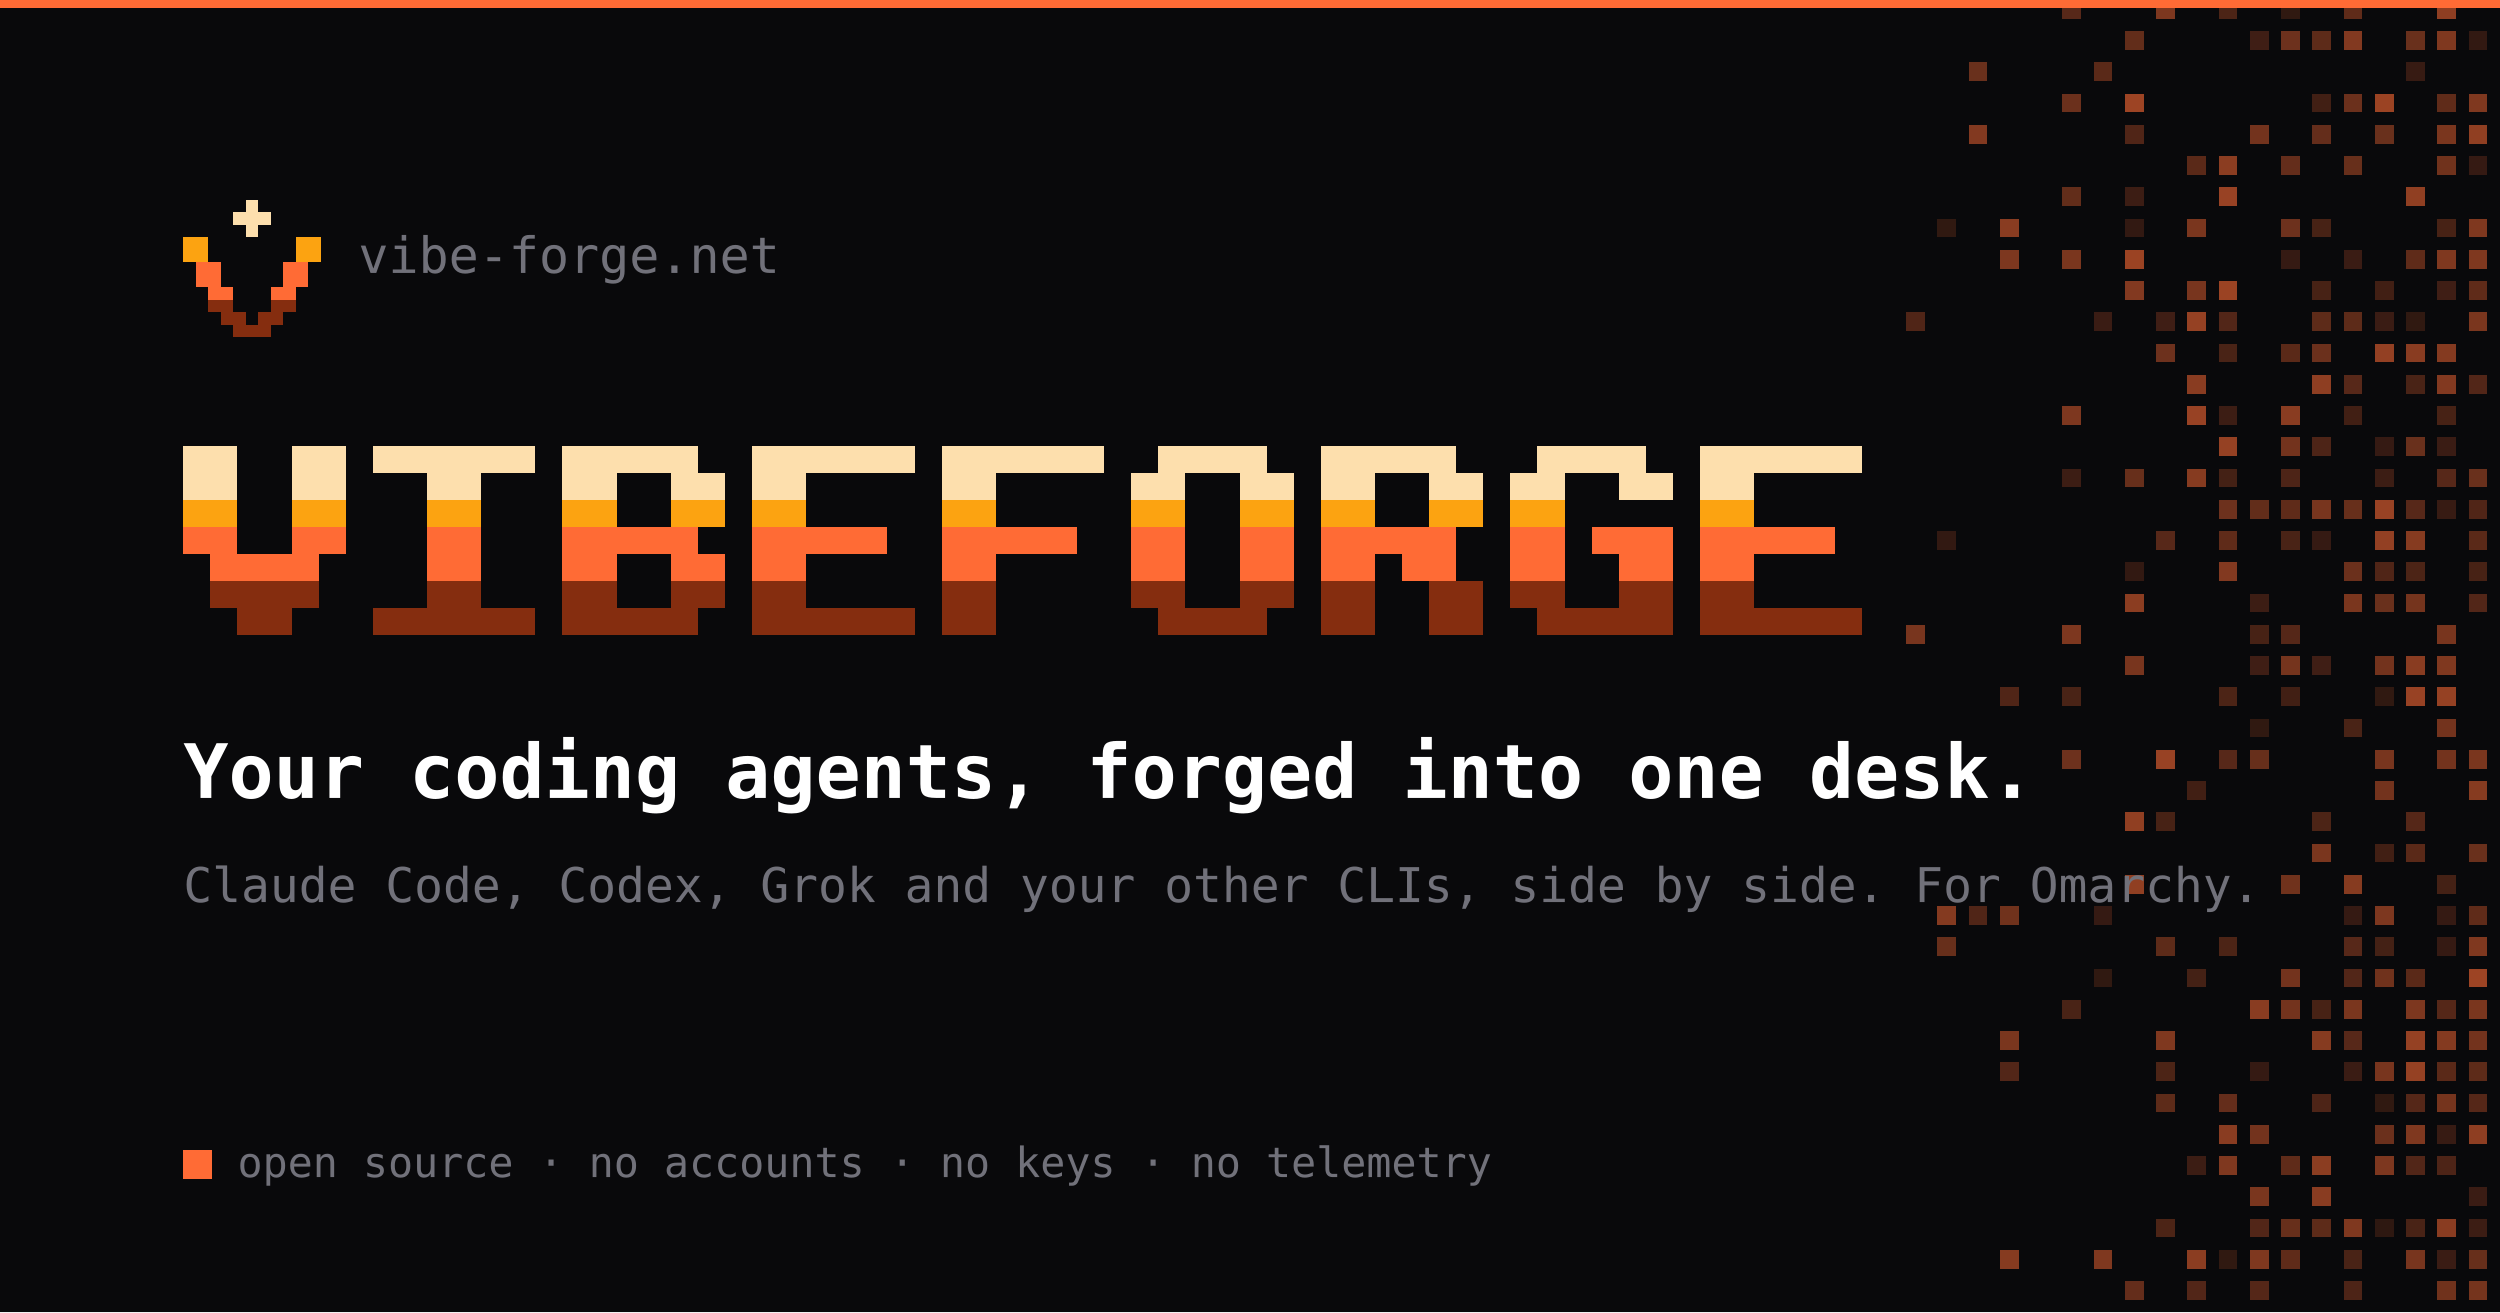
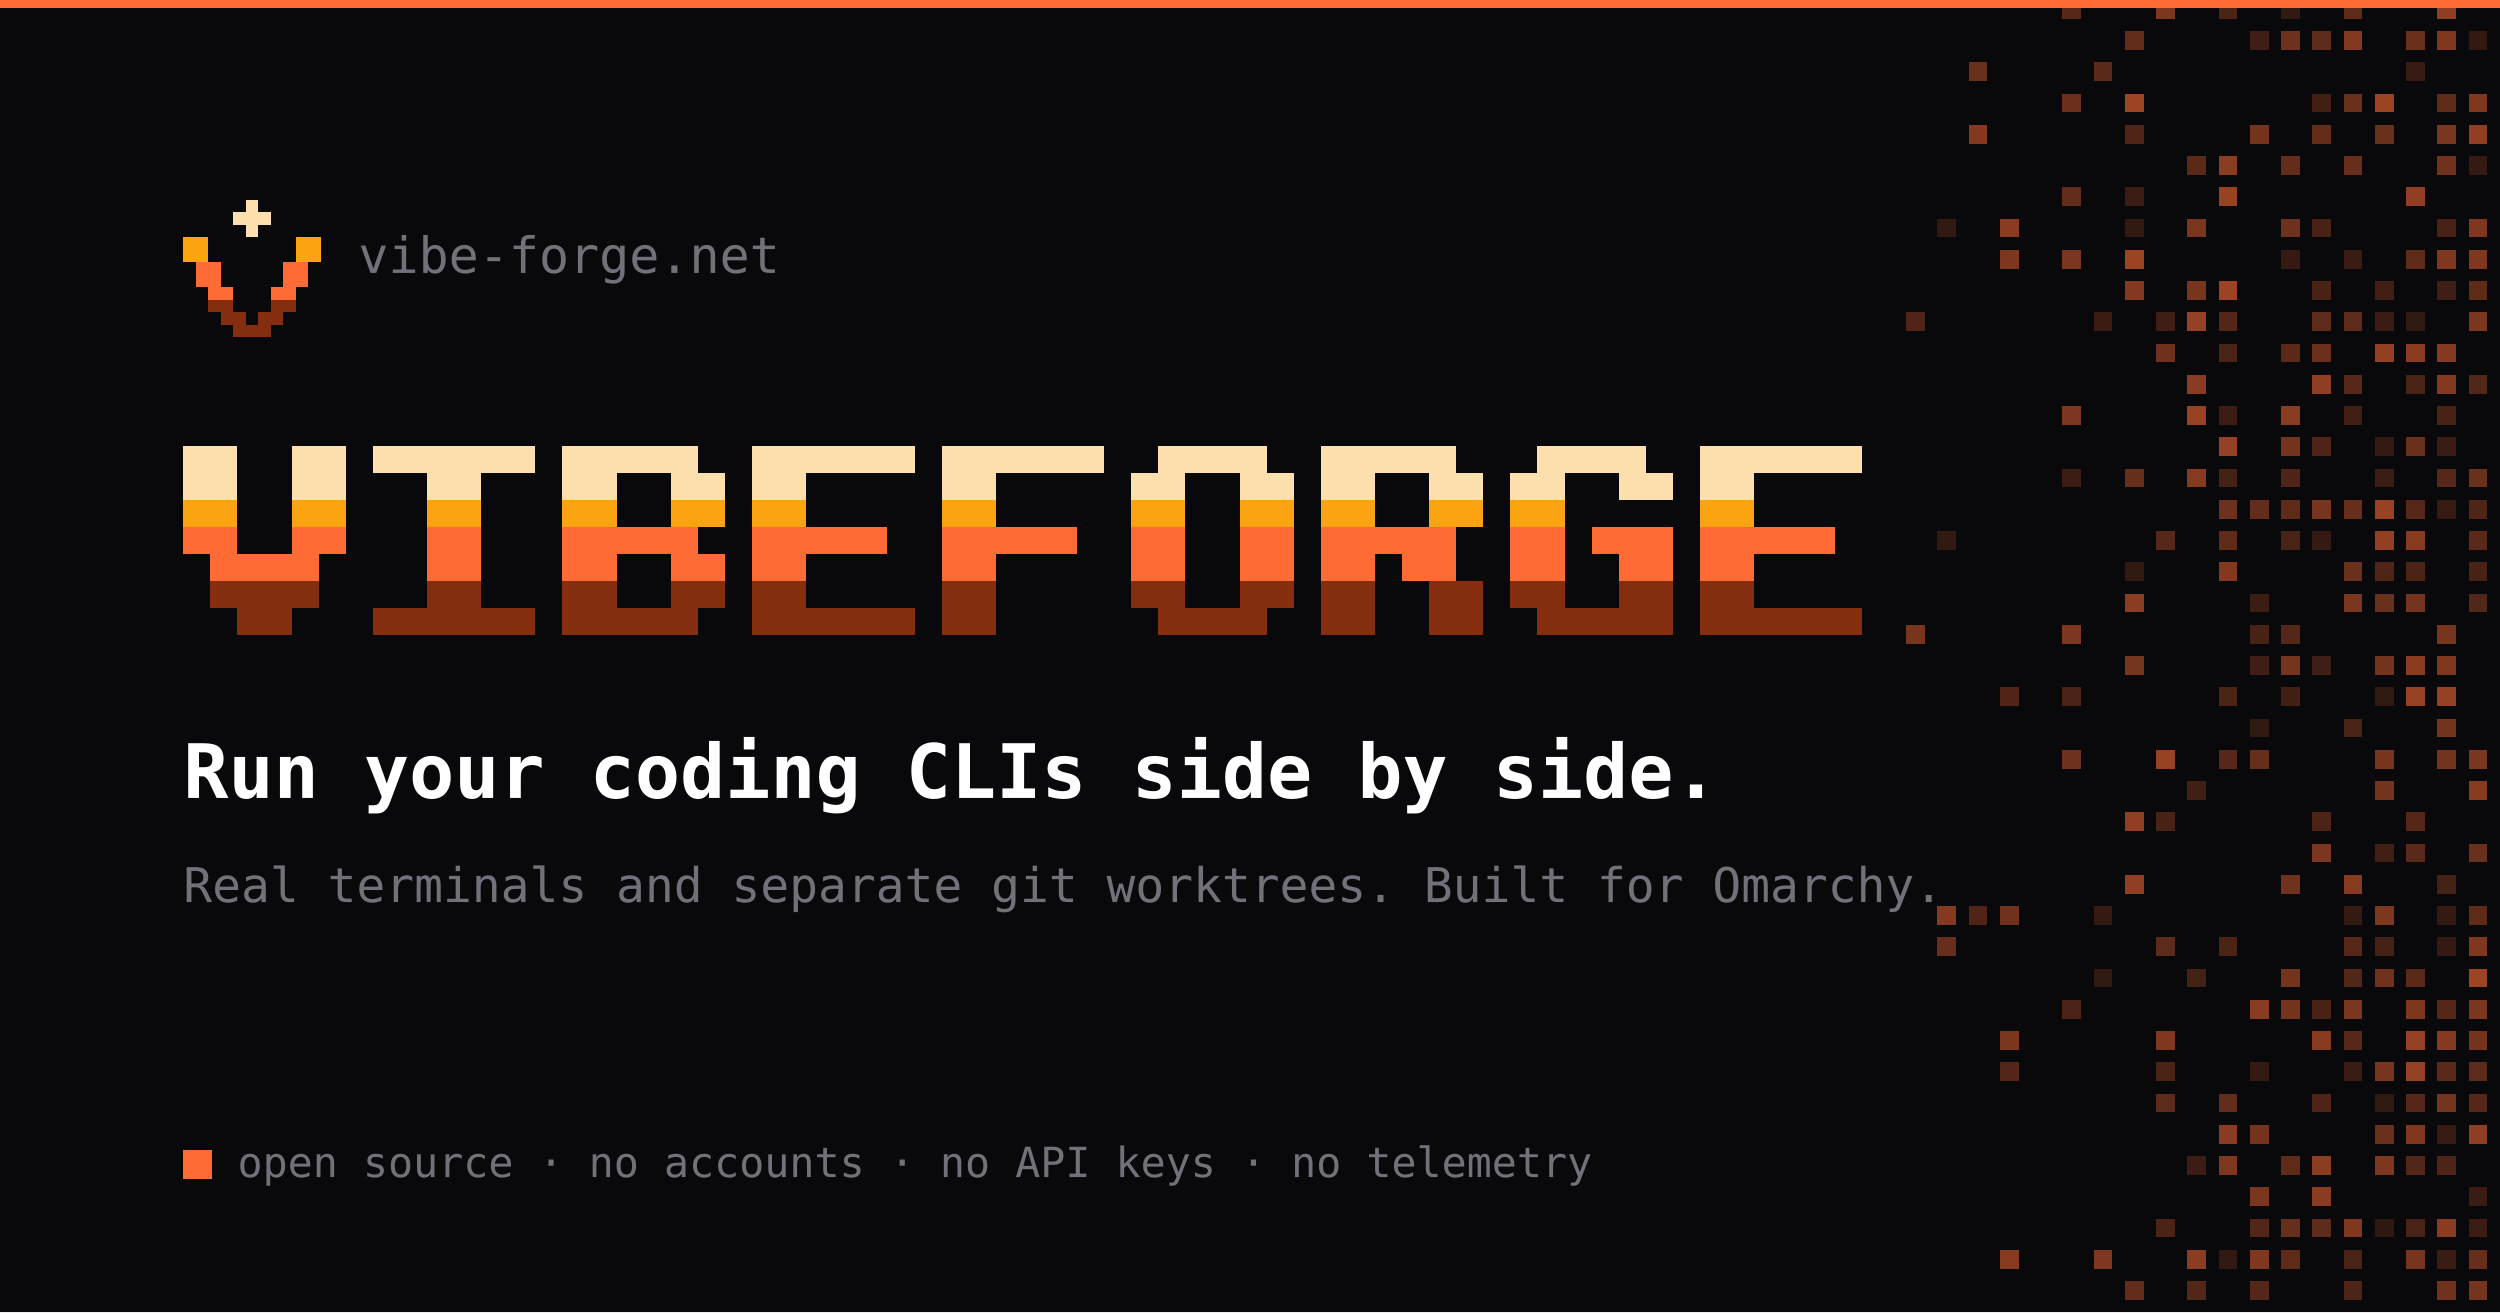
<svg xmlns="http://www.w3.org/2000/svg" width="1200" height="630" viewBox="0 0 1200 630" shape-rendering="crispEdges">
  <rect width="1200" height="630" fill="#09090b" />
  <rect x="990" y="0" width="9" height="9" fill="#ff6b35" opacity="0.32" />
  <rect x="1035" y="0" width="9" height="9" fill="#ff6b35" opacity="0.47" />
  <rect x="1065" y="0" width="9" height="9" fill="#ff6b35" opacity="0.27" />
  <rect x="1095" y="0" width="9" height="9" fill="#ff6b35" opacity="0.16" />
  <rect x="1125" y="0" width="9" height="9" fill="#ff6b35" opacity="0.35" />
  <rect x="1170" y="0" width="9" height="9" fill="#ff6b35" opacity="0.54" />
  <rect x="1020" y="15" width="9" height="9" fill="#ff6b35" opacity="0.36" />
  <rect x="1080" y="15" width="9" height="9" fill="#ff6b35" opacity="0.22" />
  <rect x="1095" y="15" width="9" height="9" fill="#ff6b35" opacity="0.41" />
  <rect x="1110" y="15" width="9" height="9" fill="#ff6b35" opacity="0.34" />
  <rect x="1125" y="15" width="9" height="9" fill="#ff6b35" opacity="0.49" />
  <rect x="1155" y="15" width="9" height="9" fill="#ff6b35" opacity="0.39" />
  <rect x="1170" y="15" width="9" height="9" fill="#ff6b35" opacity="0.48" />
  <rect x="1185" y="15" width="9" height="9" fill="#ff6b35" opacity="0.17" />
  <rect x="945" y="30" width="9" height="9" fill="#ff6b35" opacity="0.39" />
  <rect x="1005" y="30" width="9" height="9" fill="#ff6b35" opacity="0.33" />
  <rect x="1155" y="30" width="9" height="9" fill="#ff6b35" opacity="0.19" />
  <rect x="990" y="45" width="9" height="9" fill="#ff6b35" opacity="0.40" />
  <rect x="1020" y="45" width="9" height="9" fill="#ff6b35" opacity="0.60" />
  <rect x="1110" y="45" width="9" height="9" fill="#ff6b35" opacity="0.23" />
  <rect x="1125" y="45" width="9" height="9" fill="#ff6b35" opacity="0.40" />
  <rect x="1140" y="45" width="9" height="9" fill="#ff6b35" opacity="0.59" />
  <rect x="1170" y="45" width="9" height="9" fill="#ff6b35" opacity="0.35" />
  <rect x="1185" y="45" width="9" height="9" fill="#ff6b35" opacity="0.48" />
  <rect x="945" y="60" width="9" height="9" fill="#ff6b35" opacity="0.49" />
  <rect x="1020" y="60" width="9" height="9" fill="#ff6b35" opacity="0.29" />
  <rect x="1080" y="60" width="9" height="9" fill="#ff6b35" opacity="0.43" />
  <rect x="1110" y="60" width="9" height="9" fill="#ff6b35" opacity="0.37" />
  <rect x="1140" y="60" width="9" height="9" fill="#ff6b35" opacity="0.39" />
  <rect x="1170" y="60" width="9" height="9" fill="#ff6b35" opacity="0.46" />
  <rect x="1185" y="60" width="9" height="9" fill="#ff6b35" opacity="0.55" />
  <rect x="1050" y="75" width="9" height="9" fill="#ff6b35" opacity="0.33" />
  <rect x="1065" y="75" width="9" height="9" fill="#ff6b35" opacity="0.53" />
  <rect x="1095" y="75" width="9" height="9" fill="#ff6b35" opacity="0.37" />
  <rect x="1125" y="75" width="9" height="9" fill="#ff6b35" opacity="0.38" />
  <rect x="1170" y="75" width="9" height="9" fill="#ff6b35" opacity="0.42" />
  <rect x="1185" y="75" width="9" height="9" fill="#ff6b35" opacity="0.18" />
  <rect x="990" y="90" width="9" height="9" fill="#ff6b35" opacity="0.36" />
  <rect x="1020" y="90" width="9" height="9" fill="#ff6b35" opacity="0.21" />
  <rect x="1065" y="90" width="9" height="9" fill="#ff6b35" opacity="0.58" />
  <rect x="1155" y="90" width="9" height="9" fill="#ff6b35" opacity="0.55" />
  <rect x="930" y="105" width="9" height="9" fill="#ff6b35" opacity="0.16" />
  <rect x="960" y="105" width="9" height="9" fill="#ff6b35" opacity="0.52" />
  <rect x="1020" y="105" width="9" height="9" fill="#ff6b35" opacity="0.17" />
  <rect x="1050" y="105" width="9" height="9" fill="#ff6b35" opacity="0.46" />
  <rect x="1095" y="105" width="9" height="9" fill="#ff6b35" opacity="0.41" />
  <rect x="1110" y="105" width="9" height="9" fill="#ff6b35" opacity="0.25" />
  <rect x="1170" y="105" width="9" height="9" fill="#ff6b35" opacity="0.25" />
  <rect x="1185" y="105" width="9" height="9" fill="#ff6b35" opacity="0.48" />
  <rect x="960" y="120" width="9" height="9" fill="#ff6b35" opacity="0.47" />
  <rect x="990" y="120" width="9" height="9" fill="#ff6b35" opacity="0.46" />
  <rect x="1020" y="120" width="9" height="9" fill="#ff6b35" opacity="0.59" />
  <rect x="1095" y="120" width="9" height="9" fill="#ff6b35" opacity="0.18" />
  <rect x="1125" y="120" width="9" height="9" fill="#ff6b35" opacity="0.20" />
  <rect x="1155" y="120" width="9" height="9" fill="#ff6b35" opacity="0.35" />
  <rect x="1170" y="120" width="9" height="9" fill="#ff6b35" opacity="0.48" />
  <rect x="1185" y="120" width="9" height="9" fill="#ff6b35" opacity="0.48" />
  <rect x="1020" y="135" width="9" height="9" fill="#ff6b35" opacity="0.49" />
  <rect x="1050" y="135" width="9" height="9" fill="#ff6b35" opacity="0.45" />
  <rect x="1065" y="135" width="9" height="9" fill="#ff6b35" opacity="0.59" />
  <rect x="1110" y="135" width="9" height="9" fill="#ff6b35" opacity="0.25" />
  <rect x="1140" y="135" width="9" height="9" fill="#ff6b35" opacity="0.23" />
  <rect x="1170" y="135" width="9" height="9" fill="#ff6b35" opacity="0.22" />
  <rect x="1185" y="135" width="9" height="9" fill="#ff6b35" opacity="0.35" />
  <rect x="915" y="150" width="9" height="9" fill="#ff6b35" opacity="0.29" />
  <rect x="1005" y="150" width="9" height="9" fill="#ff6b35" opacity="0.20" />
  <rect x="1035" y="150" width="9" height="9" fill="#ff6b35" opacity="0.22" />
  <rect x="1050" y="150" width="9" height="9" fill="#ff6b35" opacity="0.57" />
  <rect x="1065" y="150" width="9" height="9" fill="#ff6b35" opacity="0.30" />
  <rect x="1110" y="150" width="9" height="9" fill="#ff6b35" opacity="0.34" />
  <rect x="1125" y="150" width="9" height="9" fill="#ff6b35" opacity="0.34" />
  <rect x="1140" y="150" width="9" height="9" fill="#ff6b35" opacity="0.20" />
  <rect x="1155" y="150" width="9" height="9" fill="#ff6b35" opacity="0.16" />
  <rect x="1185" y="150" width="9" height="9" fill="#ff6b35" opacity="0.46" />
  <rect x="1035" y="165" width="9" height="9" fill="#ff6b35" opacity="0.41" />
  <rect x="1065" y="165" width="9" height="9" fill="#ff6b35" opacity="0.26" />
  <rect x="1095" y="165" width="9" height="9" fill="#ff6b35" opacity="0.33" />
  <rect x="1110" y="165" width="9" height="9" fill="#ff6b35" opacity="0.40" />
  <rect x="1140" y="165" width="9" height="9" fill="#ff6b35" opacity="0.56" />
  <rect x="1155" y="165" width="9" height="9" fill="#ff6b35" opacity="0.52" />
  <rect x="1170" y="165" width="9" height="9" fill="#ff6b35" opacity="0.50" />
  <rect x="1050" y="180" width="9" height="9" fill="#ff6b35" opacity="0.52" />
  <rect x="1110" y="180" width="9" height="9" fill="#ff6b35" opacity="0.54" />
  <rect x="1125" y="180" width="9" height="9" fill="#ff6b35" opacity="0.32" />
  <rect x="1155" y="180" width="9" height="9" fill="#ff6b35" opacity="0.26" />
  <rect x="1170" y="180" width="9" height="9" fill="#ff6b35" opacity="0.49" />
  <rect x="1185" y="180" width="9" height="9" fill="#ff6b35" opacity="0.30" />
  <rect x="990" y="195" width="9" height="9" fill="#ff6b35" opacity="0.47" />
  <rect x="1050" y="195" width="9" height="9" fill="#ff6b35" opacity="0.58" />
  <rect x="1065" y="195" width="9" height="9" fill="#ff6b35" opacity="0.21" />
  <rect x="1095" y="195" width="9" height="9" fill="#ff6b35" opacity="0.52" />
  <rect x="1125" y="195" width="9" height="9" fill="#ff6b35" opacity="0.23" />
  <rect x="1170" y="195" width="9" height="9" fill="#ff6b35" opacity="0.25" />
  <rect x="1065" y="210" width="9" height="9" fill="#ff6b35" opacity="0.57" />
  <rect x="1095" y="210" width="9" height="9" fill="#ff6b35" opacity="0.43" />
  <rect x="1110" y="210" width="9" height="9" fill="#ff6b35" opacity="0.28" />
  <rect x="1140" y="210" width="9" height="9" fill="#ff6b35" opacity="0.18" />
  <rect x="1155" y="210" width="9" height="9" fill="#ff6b35" opacity="0.39" />
  <rect x="1170" y="210" width="9" height="9" fill="#ff6b35" opacity="0.20" />
  <rect x="990" y="225" width="9" height="9" fill="#ff6b35" opacity="0.21" />
  <rect x="1020" y="225" width="9" height="9" fill="#ff6b35" opacity="0.38" />
  <rect x="1050" y="225" width="9" height="9" fill="#ff6b35" opacity="0.51" />
  <rect x="1065" y="225" width="9" height="9" fill="#ff6b35" opacity="0.24" />
  <rect x="1095" y="225" width="9" height="9" fill="#ff6b35" opacity="0.28" />
  <rect x="1140" y="225" width="9" height="9" fill="#ff6b35" opacity="0.21" />
  <rect x="1170" y="225" width="9" height="9" fill="#ff6b35" opacity="0.32" />
  <rect x="1185" y="225" width="9" height="9" fill="#ff6b35" opacity="0.39" />
  <rect x="1065" y="240" width="9" height="9" fill="#ff6b35" opacity="0.41" />
  <rect x="1080" y="240" width="9" height="9" fill="#ff6b35" opacity="0.36" />
  <rect x="1095" y="240" width="9" height="9" fill="#ff6b35" opacity="0.35" />
  <rect x="1110" y="240" width="9" height="9" fill="#ff6b35" opacity="0.45" />
  <rect x="1125" y="240" width="9" height="9" fill="#ff6b35" opacity="0.38" />
  <rect x="1140" y="240" width="9" height="9" fill="#ff6b35" opacity="0.58" />
  <rect x="1155" y="240" width="9" height="9" fill="#ff6b35" opacity="0.32" />
  <rect x="1170" y="240" width="9" height="9" fill="#ff6b35" opacity="0.19" />
  <rect x="1185" y="240" width="9" height="9" fill="#ff6b35" opacity="0.29" />
  <rect x="930" y="255" width="9" height="9" fill="#ff6b35" opacity="0.17" />
  <rect x="1035" y="255" width="9" height="9" fill="#ff6b35" opacity="0.32" />
  <rect x="1065" y="255" width="9" height="9" fill="#ff6b35" opacity="0.35" />
  <rect x="1095" y="255" width="9" height="9" fill="#ff6b35" opacity="0.26" />
  <rect x="1110" y="255" width="9" height="9" fill="#ff6b35" opacity="0.18" />
  <rect x="1140" y="255" width="9" height="9" fill="#ff6b35" opacity="0.56" />
  <rect x="1155" y="255" width="9" height="9" fill="#ff6b35" opacity="0.51" />
  <rect x="1185" y="255" width="9" height="9" fill="#ff6b35" opacity="0.33" />
  <rect x="1020" y="270" width="9" height="9" fill="#ff6b35" opacity="0.17" />
  <rect x="1065" y="270" width="9" height="9" fill="#ff6b35" opacity="0.49" />
  <rect x="1125" y="270" width="9" height="9" fill="#ff6b35" opacity="0.40" />
  <rect x="1140" y="270" width="9" height="9" fill="#ff6b35" opacity="0.29" />
  <rect x="1155" y="270" width="9" height="9" fill="#ff6b35" opacity="0.27" />
  <rect x="1185" y="270" width="9" height="9" fill="#ff6b35" opacity="0.25" />
  <rect x="1020" y="285" width="9" height="9" fill="#ff6b35" opacity="0.53" />
  <rect x="1080" y="285" width="9" height="9" fill="#ff6b35" opacity="0.21" />
  <rect x="1125" y="285" width="9" height="9" fill="#ff6b35" opacity="0.46" />
  <rect x="1140" y="285" width="9" height="9" fill="#ff6b35" opacity="0.39" />
  <rect x="1155" y="285" width="9" height="9" fill="#ff6b35" opacity="0.44" />
  <rect x="1185" y="285" width="9" height="9" fill="#ff6b35" opacity="0.30" />
  <rect x="915" y="300" width="9" height="9" fill="#ff6b35" opacity="0.45" />
  <rect x="990" y="300" width="9" height="9" fill="#ff6b35" opacity="0.47" />
  <rect x="1080" y="300" width="9" height="9" fill="#ff6b35" opacity="0.25" />
  <rect x="1095" y="300" width="9" height="9" fill="#ff6b35" opacity="0.31" />
  <rect x="1170" y="300" width="9" height="9" fill="#ff6b35" opacity="0.45" />
  <rect x="1020" y="315" width="9" height="9" fill="#ff6b35" opacity="0.45" />
  <rect x="1080" y="315" width="9" height="9" fill="#ff6b35" opacity="0.22" />
  <rect x="1095" y="315" width="9" height="9" fill="#ff6b35" opacity="0.44" />
  <rect x="1110" y="315" width="9" height="9" fill="#ff6b35" opacity="0.22" />
  <rect x="1140" y="315" width="9" height="9" fill="#ff6b35" opacity="0.43" />
  <rect x="1155" y="315" width="9" height="9" fill="#ff6b35" opacity="0.52" />
  <rect x="1170" y="315" width="9" height="9" fill="#ff6b35" opacity="0.48" />
  <rect x="960" y="330" width="9" height="9" fill="#ff6b35" opacity="0.29" />
  <rect x="990" y="330" width="9" height="9" fill="#ff6b35" opacity="0.26" />
  <rect x="1065" y="330" width="9" height="9" fill="#ff6b35" opacity="0.27" />
  <rect x="1095" y="330" width="9" height="9" fill="#ff6b35" opacity="0.23" />
  <rect x="1140" y="330" width="9" height="9" fill="#ff6b35" opacity="0.16" />
  <rect x="1155" y="330" width="9" height="9" fill="#ff6b35" opacity="0.58" />
  <rect x="1170" y="330" width="9" height="9" fill="#ff6b35" opacity="0.57" />
  <rect x="1080" y="345" width="9" height="9" fill="#ff6b35" opacity="0.16" />
  <rect x="1125" y="345" width="9" height="9" fill="#ff6b35" opacity="0.26" />
  <rect x="1170" y="345" width="9" height="9" fill="#ff6b35" opacity="0.43" />
  <rect x="990" y="360" width="9" height="9" fill="#ff6b35" opacity="0.41" />
  <rect x="1035" y="360" width="9" height="9" fill="#ff6b35" opacity="0.58" />
  <rect x="1065" y="360" width="9" height="9" fill="#ff6b35" opacity="0.32" />
  <rect x="1080" y="360" width="9" height="9" fill="#ff6b35" opacity="0.38" />
  <rect x="1140" y="360" width="9" height="9" fill="#ff6b35" opacity="0.45" />
  <rect x="1170" y="360" width="9" height="9" fill="#ff6b35" opacity="0.43" />
  <rect x="1185" y="360" width="9" height="9" fill="#ff6b35" opacity="0.46" />
  <rect x="1050" y="375" width="9" height="9" fill="#ff6b35" opacity="0.23" />
  <rect x="1140" y="375" width="9" height="9" fill="#ff6b35" opacity="0.43" />
  <rect x="1185" y="375" width="9" height="9" fill="#ff6b35" opacity="0.51" />
  <rect x="1020" y="390" width="9" height="9" fill="#ff6b35" opacity="0.55" />
  <rect x="1035" y="390" width="9" height="9" fill="#ff6b35" opacity="0.25" />
  <rect x="1110" y="390" width="9" height="9" fill="#ff6b35" opacity="0.27" />
  <rect x="1155" y="390" width="9" height="9" fill="#ff6b35" opacity="0.31" />
  <rect x="1110" y="405" width="9" height="9" fill="#ff6b35" opacity="0.46" />
  <rect x="1140" y="405" width="9" height="9" fill="#ff6b35" opacity="0.23" />
  <rect x="1155" y="405" width="9" height="9" fill="#ff6b35" opacity="0.33" />
  <rect x="1185" y="405" width="9" height="9" fill="#ff6b35" opacity="0.39" />
  <rect x="1020" y="420" width="9" height="9" fill="#ff6b35" opacity="0.55" />
  <rect x="1095" y="420" width="9" height="9" fill="#ff6b35" opacity="0.42" />
  <rect x="1125" y="420" width="9" height="9" fill="#ff6b35" opacity="0.51" />
  <rect x="1170" y="420" width="9" height="9" fill="#ff6b35" opacity="0.24" />
  <rect x="930" y="435" width="9" height="9" fill="#ff6b35" opacity="0.50" />
  <rect x="945" y="435" width="9" height="9" fill="#ff6b35" opacity="0.29" />
  <rect x="960" y="435" width="9" height="9" fill="#ff6b35" opacity="0.42" />
  <rect x="1005" y="435" width="9" height="9" fill="#ff6b35" opacity="0.18" />
  <rect x="1125" y="435" width="9" height="9" fill="#ff6b35" opacity="0.18" />
  <rect x="1140" y="435" width="9" height="9" fill="#ff6b35" opacity="0.47" />
  <rect x="1170" y="435" width="9" height="9" fill="#ff6b35" opacity="0.18" />
  <rect x="1185" y="435" width="9" height="9" fill="#ff6b35" opacity="0.35" />
  <rect x="930" y="450" width="9" height="9" fill="#ff6b35" opacity="0.38" />
  <rect x="1035" y="450" width="9" height="9" fill="#ff6b35" opacity="0.34" />
  <rect x="1065" y="450" width="9" height="9" fill="#ff6b35" opacity="0.27" />
  <rect x="1125" y="450" width="9" height="9" fill="#ff6b35" opacity="0.32" />
  <rect x="1140" y="450" width="9" height="9" fill="#ff6b35" opacity="0.24" />
  <rect x="1170" y="450" width="9" height="9" fill="#ff6b35" opacity="0.18" />
  <rect x="1185" y="450" width="9" height="9" fill="#ff6b35" opacity="0.48" />
  <rect x="1005" y="465" width="9" height="9" fill="#ff6b35" opacity="0.16" />
  <rect x="1050" y="465" width="9" height="9" fill="#ff6b35" opacity="0.24" />
  <rect x="1095" y="465" width="9" height="9" fill="#ff6b35" opacity="0.43" />
  <rect x="1125" y="465" width="9" height="9" fill="#ff6b35" opacity="0.30" />
  <rect x="1140" y="465" width="9" height="9" fill="#ff6b35" opacity="0.42" />
  <rect x="1155" y="465" width="9" height="9" fill="#ff6b35" opacity="0.33" />
  <rect x="1185" y="465" width="9" height="9" fill="#ff6b35" opacity="0.60" />
  <rect x="990" y="480" width="9" height="9" fill="#ff6b35" opacity="0.26" />
  <rect x="1080" y="480" width="9" height="9" fill="#ff6b35" opacity="0.52" />
  <rect x="1095" y="480" width="9" height="9" fill="#ff6b35" opacity="0.43" />
  <rect x="1110" y="480" width="9" height="9" fill="#ff6b35" opacity="0.25" />
  <rect x="1125" y="480" width="9" height="9" fill="#ff6b35" opacity="0.46" />
  <rect x="1155" y="480" width="9" height="9" fill="#ff6b35" opacity="0.47" />
  <rect x="1170" y="480" width="9" height="9" fill="#ff6b35" opacity="0.31" />
  <rect x="1185" y="480" width="9" height="9" fill="#ff6b35" opacity="0.46" />
  <rect x="960" y="495" width="9" height="9" fill="#ff6b35" opacity="0.46" />
  <rect x="1035" y="495" width="9" height="9" fill="#ff6b35" opacity="0.48" />
  <rect x="1110" y="495" width="9" height="9" fill="#ff6b35" opacity="0.51" />
  <rect x="1125" y="495" width="9" height="9" fill="#ff6b35" opacity="0.32" />
  <rect x="1155" y="495" width="9" height="9" fill="#ff6b35" opacity="0.57" />
  <rect x="1170" y="495" width="9" height="9" fill="#ff6b35" opacity="0.50" />
  <rect x="1185" y="495" width="9" height="9" fill="#ff6b35" opacity="0.43" />
  <rect x="960" y="510" width="9" height="9" fill="#ff6b35" opacity="0.30" />
  <rect x="1035" y="510" width="9" height="9" fill="#ff6b35" opacity="0.27" />
  <rect x="1080" y="510" width="9" height="9" fill="#ff6b35" opacity="0.18" />
  <rect x="1125" y="510" width="9" height="9" fill="#ff6b35" opacity="0.20" />
  <rect x="1140" y="510" width="9" height="9" fill="#ff6b35" opacity="0.45" />
  <rect x="1155" y="510" width="9" height="9" fill="#ff6b35" opacity="0.57" />
  <rect x="1170" y="510" width="9" height="9" fill="#ff6b35" opacity="0.33" />
  <rect x="1185" y="510" width="9" height="9" fill="#ff6b35" opacity="0.34" />
  <rect x="1035" y="525" width="9" height="9" fill="#ff6b35" opacity="0.34" />
  <rect x="1065" y="525" width="9" height="9" fill="#ff6b35" opacity="0.37" />
  <rect x="1110" y="525" width="9" height="9" fill="#ff6b35" opacity="0.28" />
  <rect x="1140" y="525" width="9" height="9" fill="#ff6b35" opacity="0.16" />
  <rect x="1155" y="525" width="9" height="9" fill="#ff6b35" opacity="0.31" />
  <rect x="1170" y="525" width="9" height="9" fill="#ff6b35" opacity="0.44" />
  <rect x="1185" y="525" width="9" height="9" fill="#ff6b35" opacity="0.31" />
  <rect x="1065" y="540" width="9" height="9" fill="#ff6b35" opacity="0.52" />
  <rect x="1080" y="540" width="9" height="9" fill="#ff6b35" opacity="0.43" />
  <rect x="1140" y="540" width="9" height="9" fill="#ff6b35" opacity="0.40" />
  <rect x="1155" y="540" width="9" height="9" fill="#ff6b35" opacity="0.48" />
  <rect x="1170" y="540" width="9" height="9" fill="#ff6b35" opacity="0.19" />
  <rect x="1185" y="540" width="9" height="9" fill="#ff6b35" opacity="0.54" />
  <rect x="1050" y="555" width="9" height="9" fill="#ff6b35" opacity="0.21" />
  <rect x="1065" y="555" width="9" height="9" fill="#ff6b35" opacity="0.48" />
  <rect x="1095" y="555" width="9" height="9" fill="#ff6b35" opacity="0.35" />
  <rect x="1110" y="555" width="9" height="9" fill="#ff6b35" opacity="0.53" />
  <rect x="1140" y="555" width="9" height="9" fill="#ff6b35" opacity="0.47" />
  <rect x="1155" y="555" width="9" height="9" fill="#ff6b35" opacity="0.30" />
  <rect x="1170" y="555" width="9" height="9" fill="#ff6b35" opacity="0.28" />
  <rect x="1080" y="570" width="9" height="9" fill="#ff6b35" opacity="0.46" />
  <rect x="1110" y="570" width="9" height="9" fill="#ff6b35" opacity="0.52" />
  <rect x="1185" y="570" width="9" height="9" fill="#ff6b35" opacity="0.20" />
  <rect x="1035" y="585" width="9" height="9" fill="#ff6b35" opacity="0.27" />
  <rect x="1080" y="585" width="9" height="9" fill="#ff6b35" opacity="0.30" />
  <rect x="1095" y="585" width="9" height="9" fill="#ff6b35" opacity="0.38" />
  <rect x="1110" y="585" width="9" height="9" fill="#ff6b35" opacity="0.34" />
  <rect x="1125" y="585" width="9" height="9" fill="#ff6b35" opacity="0.48" />
  <rect x="1140" y="585" width="9" height="9" fill="#ff6b35" opacity="0.15" />
  <rect x="1155" y="585" width="9" height="9" fill="#ff6b35" opacity="0.26" />
  <rect x="1170" y="585" width="9" height="9" fill="#ff6b35" opacity="0.52" />
  <rect x="1185" y="585" width="9" height="9" fill="#ff6b35" opacity="0.21" />
  <rect x="960" y="600" width="9" height="9" fill="#ff6b35" opacity="0.51" />
  <rect x="1005" y="600" width="9" height="9" fill="#ff6b35" opacity="0.48" />
  <rect x="1050" y="600" width="9" height="9" fill="#ff6b35" opacity="0.53" />
  <rect x="1065" y="600" width="9" height="9" fill="#ff6b35" opacity="0.16" />
  <rect x="1080" y="600" width="9" height="9" fill="#ff6b35" opacity="0.48" />
  <rect x="1095" y="600" width="9" height="9" fill="#ff6b35" opacity="0.35" />
  <rect x="1125" y="600" width="9" height="9" fill="#ff6b35" opacity="0.26" />
  <rect x="1155" y="600" width="9" height="9" fill="#ff6b35" opacity="0.45" />
  <rect x="1170" y="600" width="9" height="9" fill="#ff6b35" opacity="0.20" />
  <rect x="1185" y="600" width="9" height="9" fill="#ff6b35" opacity="0.38" />
  <rect x="1020" y="615" width="9" height="9" fill="#ff6b35" opacity="0.37" />
  <rect x="1050" y="615" width="9" height="9" fill="#ff6b35" opacity="0.30" />
  <rect x="1080" y="615" width="9" height="9" fill="#ff6b35" opacity="0.31" />
  <rect x="1125" y="615" width="9" height="9" fill="#ff6b35" opacity="0.28" />
  <rect x="1170" y="615" width="9" height="9" fill="#ff6b35" opacity="0.42" />
  <rect x="1185" y="615" width="9" height="9" fill="#ff6b35" opacity="0.44" />
  <rect x="0" y="0" width="1200" height="4" fill="#ff6b35" />
  <rect x="118" y="96" width="6" height="6" fill="#fddfad" />
  <rect x="112" y="102" width="6" height="6" fill="#fddfad" />
  <rect x="118" y="102" width="6" height="6" fill="#fddfad" />
  <rect x="124" y="102" width="6" height="6" fill="#fddfad" />
  <rect x="118" y="108" width="6" height="6" fill="#fddfad" />
  <rect x="88" y="114" width="6" height="6" fill="#fca311" />
  <rect x="94" y="114" width="6" height="6" fill="#fca311" />
  <rect x="142" y="114" width="6" height="6" fill="#fca311" />
  <rect x="148" y="114" width="6" height="6" fill="#fca311" />
  <rect x="88" y="120" width="6" height="6" fill="#fca311" />
  <rect x="94" y="120" width="6" height="6" fill="#fca311" />
  <rect x="142" y="120" width="6" height="6" fill="#fca311" />
  <rect x="148" y="120" width="6" height="6" fill="#fca311" />
  <rect x="94" y="126" width="6" height="6" fill="#ff6b35" />
  <rect x="100" y="126" width="6" height="6" fill="#ff6b35" />
  <rect x="136" y="126" width="6" height="6" fill="#ff6b35" />
  <rect x="142" y="126" width="6" height="6" fill="#ff6b35" />
  <rect x="94" y="132" width="6" height="6" fill="#ff6b35" />
  <rect x="100" y="132" width="6" height="6" fill="#ff6b35" />
  <rect x="136" y="132" width="6" height="6" fill="#ff6b35" />
  <rect x="142" y="132" width="6" height="6" fill="#ff6b35" />
  <rect x="100" y="138" width="6" height="6" fill="#ff6b35" />
  <rect x="106" y="138" width="6" height="6" fill="#ff6b35" />
  <rect x="130" y="138" width="6" height="6" fill="#ff6b35" />
  <rect x="136" y="138" width="6" height="6" fill="#ff6b35" />
  <rect x="100" y="144" width="6" height="6" fill="#852d0f" />
  <rect x="106" y="144" width="6" height="6" fill="#852d0f" />
  <rect x="130" y="144" width="6" height="6" fill="#852d0f" />
  <rect x="136" y="144" width="6" height="6" fill="#852d0f" />
  <rect x="106" y="150" width="6" height="6" fill="#852d0f" />
  <rect x="112" y="150" width="6" height="6" fill="#852d0f" />
  <rect x="124" y="150" width="6" height="6" fill="#852d0f" />
  <rect x="130" y="150" width="6" height="6" fill="#852d0f" />
  <rect x="112" y="156" width="6" height="6" fill="#852d0f" />
  <rect x="118" y="156" width="6" height="6" fill="#852d0f" />
  <rect x="124" y="156" width="6" height="6" fill="#852d0f" />
  <text x="172" y="131" font-family="JetBrainsMono Nerd Font, JetBrains Mono, monospace" font-size="24" fill="#71717a">vibe-forge.net</text>
  <rect x="88" y="214" width="13" height="13" fill="#fddfad" />
  <rect x="101" y="214" width="13" height="13" fill="#fddfad" />
  <rect x="140" y="214" width="13" height="13" fill="#fddfad" />
  <rect x="153" y="214" width="13" height="13" fill="#fddfad" />
  <rect x="88" y="227" width="13" height="13" fill="#fddfad" />
  <rect x="101" y="227" width="13" height="13" fill="#fddfad" />
  <rect x="140" y="227" width="13" height="13" fill="#fddfad" />
  <rect x="153" y="227" width="13" height="13" fill="#fddfad" />
  <rect x="88" y="240" width="13" height="13" fill="#fca311" />
  <rect x="101" y="240" width="13" height="13" fill="#fca311" />
  <rect x="140" y="240" width="13" height="13" fill="#fca311" />
  <rect x="153" y="240" width="13" height="13" fill="#fca311" />
  <rect x="88" y="253" width="13" height="13" fill="#ff6b35" />
  <rect x="101" y="253" width="13" height="13" fill="#ff6b35" />
  <rect x="140" y="253" width="13" height="13" fill="#ff6b35" />
  <rect x="153" y="253" width="13" height="13" fill="#ff6b35" />
  <rect x="101" y="266" width="13" height="13" fill="#ff6b35" />
  <rect x="114" y="266" width="13" height="13" fill="#ff6b35" />
  <rect x="127" y="266" width="13" height="13" fill="#ff6b35" />
  <rect x="140" y="266" width="13" height="13" fill="#ff6b35" />
  <rect x="101" y="279" width="13" height="13" fill="#852d0f" />
  <rect x="114" y="279" width="13" height="13" fill="#852d0f" />
  <rect x="127" y="279" width="13" height="13" fill="#852d0f" />
  <rect x="140" y="279" width="13" height="13" fill="#852d0f" />
  <rect x="114" y="292" width="13" height="13" fill="#852d0f" />
  <rect x="127" y="292" width="13" height="13" fill="#852d0f" />
  <rect x="179" y="214" width="13" height="13" fill="#fddfad" />
  <rect x="192" y="214" width="13" height="13" fill="#fddfad" />
  <rect x="205" y="214" width="13" height="13" fill="#fddfad" />
  <rect x="218" y="214" width="13" height="13" fill="#fddfad" />
  <rect x="231" y="214" width="13" height="13" fill="#fddfad" />
  <rect x="244" y="214" width="13" height="13" fill="#fddfad" />
  <rect x="205" y="227" width="13" height="13" fill="#fddfad" />
  <rect x="218" y="227" width="13" height="13" fill="#fddfad" />
  <rect x="205" y="240" width="13" height="13" fill="#fca311" />
  <rect x="218" y="240" width="13" height="13" fill="#fca311" />
  <rect x="205" y="253" width="13" height="13" fill="#ff6b35" />
  <rect x="218" y="253" width="13" height="13" fill="#ff6b35" />
  <rect x="205" y="266" width="13" height="13" fill="#ff6b35" />
  <rect x="218" y="266" width="13" height="13" fill="#ff6b35" />
  <rect x="205" y="279" width="13" height="13" fill="#852d0f" />
  <rect x="218" y="279" width="13" height="13" fill="#852d0f" />
  <rect x="179" y="292" width="13" height="13" fill="#852d0f" />
  <rect x="192" y="292" width="13" height="13" fill="#852d0f" />
  <rect x="205" y="292" width="13" height="13" fill="#852d0f" />
  <rect x="218" y="292" width="13" height="13" fill="#852d0f" />
  <rect x="231" y="292" width="13" height="13" fill="#852d0f" />
  <rect x="244" y="292" width="13" height="13" fill="#852d0f" />
  <rect x="270" y="214" width="13" height="13" fill="#fddfad" />
  <rect x="283" y="214" width="13" height="13" fill="#fddfad" />
  <rect x="296" y="214" width="13" height="13" fill="#fddfad" />
  <rect x="309" y="214" width="13" height="13" fill="#fddfad" />
  <rect x="322" y="214" width="13" height="13" fill="#fddfad" />
  <rect x="270" y="227" width="13" height="13" fill="#fddfad" />
  <rect x="283" y="227" width="13" height="13" fill="#fddfad" />
  <rect x="322" y="227" width="13" height="13" fill="#fddfad" />
  <rect x="335" y="227" width="13" height="13" fill="#fddfad" />
  <rect x="270" y="240" width="13" height="13" fill="#fca311" />
  <rect x="283" y="240" width="13" height="13" fill="#fca311" />
  <rect x="322" y="240" width="13" height="13" fill="#fca311" />
  <rect x="335" y="240" width="13" height="13" fill="#fca311" />
  <rect x="270" y="253" width="13" height="13" fill="#ff6b35" />
  <rect x="283" y="253" width="13" height="13" fill="#ff6b35" />
  <rect x="296" y="253" width="13" height="13" fill="#ff6b35" />
  <rect x="309" y="253" width="13" height="13" fill="#ff6b35" />
  <rect x="322" y="253" width="13" height="13" fill="#ff6b35" />
  <rect x="270" y="266" width="13" height="13" fill="#ff6b35" />
  <rect x="283" y="266" width="13" height="13" fill="#ff6b35" />
  <rect x="322" y="266" width="13" height="13" fill="#ff6b35" />
  <rect x="335" y="266" width="13" height="13" fill="#ff6b35" />
  <rect x="270" y="279" width="13" height="13" fill="#852d0f" />
  <rect x="283" y="279" width="13" height="13" fill="#852d0f" />
  <rect x="322" y="279" width="13" height="13" fill="#852d0f" />
  <rect x="335" y="279" width="13" height="13" fill="#852d0f" />
  <rect x="270" y="292" width="13" height="13" fill="#852d0f" />
  <rect x="283" y="292" width="13" height="13" fill="#852d0f" />
  <rect x="296" y="292" width="13" height="13" fill="#852d0f" />
  <rect x="309" y="292" width="13" height="13" fill="#852d0f" />
  <rect x="322" y="292" width="13" height="13" fill="#852d0f" />
  <rect x="361" y="214" width="13" height="13" fill="#fddfad" />
  <rect x="374" y="214" width="13" height="13" fill="#fddfad" />
  <rect x="387" y="214" width="13" height="13" fill="#fddfad" />
  <rect x="400" y="214" width="13" height="13" fill="#fddfad" />
  <rect x="413" y="214" width="13" height="13" fill="#fddfad" />
  <rect x="426" y="214" width="13" height="13" fill="#fddfad" />
  <rect x="361" y="227" width="13" height="13" fill="#fddfad" />
  <rect x="374" y="227" width="13" height="13" fill="#fddfad" />
  <rect x="361" y="240" width="13" height="13" fill="#fca311" />
  <rect x="374" y="240" width="13" height="13" fill="#fca311" />
  <rect x="361" y="253" width="13" height="13" fill="#ff6b35" />
  <rect x="374" y="253" width="13" height="13" fill="#ff6b35" />
  <rect x="387" y="253" width="13" height="13" fill="#ff6b35" />
  <rect x="400" y="253" width="13" height="13" fill="#ff6b35" />
  <rect x="413" y="253" width="13" height="13" fill="#ff6b35" />
  <rect x="361" y="266" width="13" height="13" fill="#ff6b35" />
  <rect x="374" y="266" width="13" height="13" fill="#ff6b35" />
  <rect x="361" y="279" width="13" height="13" fill="#852d0f" />
  <rect x="374" y="279" width="13" height="13" fill="#852d0f" />
  <rect x="361" y="292" width="13" height="13" fill="#852d0f" />
  <rect x="374" y="292" width="13" height="13" fill="#852d0f" />
  <rect x="387" y="292" width="13" height="13" fill="#852d0f" />
  <rect x="400" y="292" width="13" height="13" fill="#852d0f" />
  <rect x="413" y="292" width="13" height="13" fill="#852d0f" />
  <rect x="426" y="292" width="13" height="13" fill="#852d0f" />
  <rect x="452" y="214" width="13" height="13" fill="#fddfad" />
  <rect x="465" y="214" width="13" height="13" fill="#fddfad" />
  <rect x="478" y="214" width="13" height="13" fill="#fddfad" />
  <rect x="491" y="214" width="13" height="13" fill="#fddfad" />
  <rect x="504" y="214" width="13" height="13" fill="#fddfad" />
  <rect x="517" y="214" width="13" height="13" fill="#fddfad" />
  <rect x="452" y="227" width="13" height="13" fill="#fddfad" />
  <rect x="465" y="227" width="13" height="13" fill="#fddfad" />
  <rect x="452" y="240" width="13" height="13" fill="#fca311" />
  <rect x="465" y="240" width="13" height="13" fill="#fca311" />
  <rect x="452" y="253" width="13" height="13" fill="#ff6b35" />
  <rect x="465" y="253" width="13" height="13" fill="#ff6b35" />
  <rect x="478" y="253" width="13" height="13" fill="#ff6b35" />
  <rect x="491" y="253" width="13" height="13" fill="#ff6b35" />
  <rect x="504" y="253" width="13" height="13" fill="#ff6b35" />
  <rect x="452" y="266" width="13" height="13" fill="#ff6b35" />
  <rect x="465" y="266" width="13" height="13" fill="#ff6b35" />
  <rect x="452" y="279" width="13" height="13" fill="#852d0f" />
  <rect x="465" y="279" width="13" height="13" fill="#852d0f" />
  <rect x="452" y="292" width="13" height="13" fill="#852d0f" />
  <rect x="465" y="292" width="13" height="13" fill="#852d0f" />
  <rect x="556" y="214" width="13" height="13" fill="#fddfad" />
  <rect x="569" y="214" width="13" height="13" fill="#fddfad" />
  <rect x="582" y="214" width="13" height="13" fill="#fddfad" />
  <rect x="595" y="214" width="13" height="13" fill="#fddfad" />
  <rect x="543" y="227" width="13" height="13" fill="#fddfad" />
  <rect x="556" y="227" width="13" height="13" fill="#fddfad" />
  <rect x="595" y="227" width="13" height="13" fill="#fddfad" />
  <rect x="608" y="227" width="13" height="13" fill="#fddfad" />
  <rect x="543" y="240" width="13" height="13" fill="#fca311" />
  <rect x="556" y="240" width="13" height="13" fill="#fca311" />
  <rect x="595" y="240" width="13" height="13" fill="#fca311" />
  <rect x="608" y="240" width="13" height="13" fill="#fca311" />
  <rect x="543" y="253" width="13" height="13" fill="#ff6b35" />
  <rect x="556" y="253" width="13" height="13" fill="#ff6b35" />
  <rect x="595" y="253" width="13" height="13" fill="#ff6b35" />
  <rect x="608" y="253" width="13" height="13" fill="#ff6b35" />
  <rect x="543" y="266" width="13" height="13" fill="#ff6b35" />
  <rect x="556" y="266" width="13" height="13" fill="#ff6b35" />
  <rect x="595" y="266" width="13" height="13" fill="#ff6b35" />
  <rect x="608" y="266" width="13" height="13" fill="#ff6b35" />
  <rect x="543" y="279" width="13" height="13" fill="#852d0f" />
  <rect x="556" y="279" width="13" height="13" fill="#852d0f" />
  <rect x="595" y="279" width="13" height="13" fill="#852d0f" />
  <rect x="608" y="279" width="13" height="13" fill="#852d0f" />
  <rect x="556" y="292" width="13" height="13" fill="#852d0f" />
  <rect x="569" y="292" width="13" height="13" fill="#852d0f" />
  <rect x="582" y="292" width="13" height="13" fill="#852d0f" />
  <rect x="595" y="292" width="13" height="13" fill="#852d0f" />
  <rect x="634" y="214" width="13" height="13" fill="#fddfad" />
  <rect x="647" y="214" width="13" height="13" fill="#fddfad" />
  <rect x="660" y="214" width="13" height="13" fill="#fddfad" />
  <rect x="673" y="214" width="13" height="13" fill="#fddfad" />
  <rect x="686" y="214" width="13" height="13" fill="#fddfad" />
  <rect x="634" y="227" width="13" height="13" fill="#fddfad" />
  <rect x="647" y="227" width="13" height="13" fill="#fddfad" />
  <rect x="686" y="227" width="13" height="13" fill="#fddfad" />
  <rect x="699" y="227" width="13" height="13" fill="#fddfad" />
  <rect x="634" y="240" width="13" height="13" fill="#fca311" />
  <rect x="647" y="240" width="13" height="13" fill="#fca311" />
  <rect x="686" y="240" width="13" height="13" fill="#fca311" />
  <rect x="699" y="240" width="13" height="13" fill="#fca311" />
  <rect x="634" y="253" width="13" height="13" fill="#ff6b35" />
  <rect x="647" y="253" width="13" height="13" fill="#ff6b35" />
  <rect x="660" y="253" width="13" height="13" fill="#ff6b35" />
  <rect x="673" y="253" width="13" height="13" fill="#ff6b35" />
  <rect x="686" y="253" width="13" height="13" fill="#ff6b35" />
  <rect x="634" y="266" width="13" height="13" fill="#ff6b35" />
  <rect x="647" y="266" width="13" height="13" fill="#ff6b35" />
  <rect x="673" y="266" width="13" height="13" fill="#ff6b35" />
  <rect x="686" y="266" width="13" height="13" fill="#ff6b35" />
  <rect x="634" y="279" width="13" height="13" fill="#852d0f" />
  <rect x="647" y="279" width="13" height="13" fill="#852d0f" />
  <rect x="686" y="279" width="13" height="13" fill="#852d0f" />
  <rect x="699" y="279" width="13" height="13" fill="#852d0f" />
  <rect x="634" y="292" width="13" height="13" fill="#852d0f" />
  <rect x="647" y="292" width="13" height="13" fill="#852d0f" />
  <rect x="686" y="292" width="13" height="13" fill="#852d0f" />
  <rect x="699" y="292" width="13" height="13" fill="#852d0f" />
  <rect x="738" y="214" width="13" height="13" fill="#fddfad" />
  <rect x="751" y="214" width="13" height="13" fill="#fddfad" />
  <rect x="764" y="214" width="13" height="13" fill="#fddfad" />
  <rect x="777" y="214" width="13" height="13" fill="#fddfad" />
  <rect x="725" y="227" width="13" height="13" fill="#fddfad" />
  <rect x="738" y="227" width="13" height="13" fill="#fddfad" />
  <rect x="777" y="227" width="13" height="13" fill="#fddfad" />
  <rect x="790" y="227" width="13" height="13" fill="#fddfad" />
  <rect x="725" y="240" width="13" height="13" fill="#fca311" />
  <rect x="738" y="240" width="13" height="13" fill="#fca311" />
  <rect x="725" y="253" width="13" height="13" fill="#ff6b35" />
  <rect x="738" y="253" width="13" height="13" fill="#ff6b35" />
  <rect x="764" y="253" width="13" height="13" fill="#ff6b35" />
  <rect x="777" y="253" width="13" height="13" fill="#ff6b35" />
  <rect x="790" y="253" width="13" height="13" fill="#ff6b35" />
  <rect x="725" y="266" width="13" height="13" fill="#ff6b35" />
  <rect x="738" y="266" width="13" height="13" fill="#ff6b35" />
  <rect x="777" y="266" width="13" height="13" fill="#ff6b35" />
  <rect x="790" y="266" width="13" height="13" fill="#ff6b35" />
  <rect x="725" y="279" width="13" height="13" fill="#852d0f" />
  <rect x="738" y="279" width="13" height="13" fill="#852d0f" />
  <rect x="777" y="279" width="13" height="13" fill="#852d0f" />
  <rect x="790" y="279" width="13" height="13" fill="#852d0f" />
  <rect x="738" y="292" width="13" height="13" fill="#852d0f" />
  <rect x="751" y="292" width="13" height="13" fill="#852d0f" />
  <rect x="764" y="292" width="13" height="13" fill="#852d0f" />
  <rect x="777" y="292" width="13" height="13" fill="#852d0f" />
  <rect x="790" y="292" width="13" height="13" fill="#852d0f" />
  <rect x="816" y="214" width="13" height="13" fill="#fddfad" />
  <rect x="829" y="214" width="13" height="13" fill="#fddfad" />
  <rect x="842" y="214" width="13" height="13" fill="#fddfad" />
  <rect x="855" y="214" width="13" height="13" fill="#fddfad" />
  <rect x="868" y="214" width="13" height="13" fill="#fddfad" />
  <rect x="881" y="214" width="13" height="13" fill="#fddfad" />
  <rect x="816" y="227" width="13" height="13" fill="#fddfad" />
  <rect x="829" y="227" width="13" height="13" fill="#fddfad" />
  <rect x="816" y="240" width="13" height="13" fill="#fca311" />
  <rect x="829" y="240" width="13" height="13" fill="#fca311" />
  <rect x="816" y="253" width="13" height="13" fill="#ff6b35" />
  <rect x="829" y="253" width="13" height="13" fill="#ff6b35" />
  <rect x="842" y="253" width="13" height="13" fill="#ff6b35" />
  <rect x="855" y="253" width="13" height="13" fill="#ff6b35" />
  <rect x="868" y="253" width="13" height="13" fill="#ff6b35" />
  <rect x="816" y="266" width="13" height="13" fill="#ff6b35" />
  <rect x="829" y="266" width="13" height="13" fill="#ff6b35" />
  <rect x="816" y="279" width="13" height="13" fill="#852d0f" />
  <rect x="829" y="279" width="13" height="13" fill="#852d0f" />
  <rect x="816" y="292" width="13" height="13" fill="#852d0f" />
  <rect x="829" y="292" width="13" height="13" fill="#852d0f" />
  <rect x="842" y="292" width="13" height="13" fill="#852d0f" />
  <rect x="855" y="292" width="13" height="13" fill="#852d0f" />
  <rect x="868" y="292" width="13" height="13" fill="#852d0f" />
  <rect x="881" y="292" width="13" height="13" fill="#852d0f" />
-   <text x="88" y="383" font-family="JetBrainsMono Nerd Font, JetBrains Mono, monospace" font-size="36" font-weight="600" fill="#ffffff">Your coding agents, forged into one desk.</text>
-   <text x="88" y="433" font-family="JetBrainsMono Nerd Font, JetBrains Mono, monospace" font-size="23" fill="#71717a">Claude Code, Codex, Grok and your other CLIs, side by side. For Omarchy.</text>
+   <text x="88" y="383" font-family="JetBrainsMono Nerd Font, JetBrains Mono, monospace" font-size="36" font-weight="600" fill="#ffffff">Run your coding CLIs side by side.</text>
+   <text x="88" y="433" font-family="JetBrainsMono Nerd Font, JetBrains Mono, monospace" font-size="23" fill="#71717a">Real terminals and separate git worktrees. Built for Omarchy.</text>
  <rect x="88" y="552" width="14" height="14" fill="#ff6b35" />
-   <text x="114" y="565" font-family="JetBrainsMono Nerd Font, JetBrains Mono, monospace" font-size="20" fill="#71717a">open source · no accounts · no keys · no telemetry</text>
+   <text x="114" y="565" font-family="JetBrainsMono Nerd Font, JetBrains Mono, monospace" font-size="20" fill="#71717a">open source · no accounts · no API keys · no telemetry</text>
</svg>
